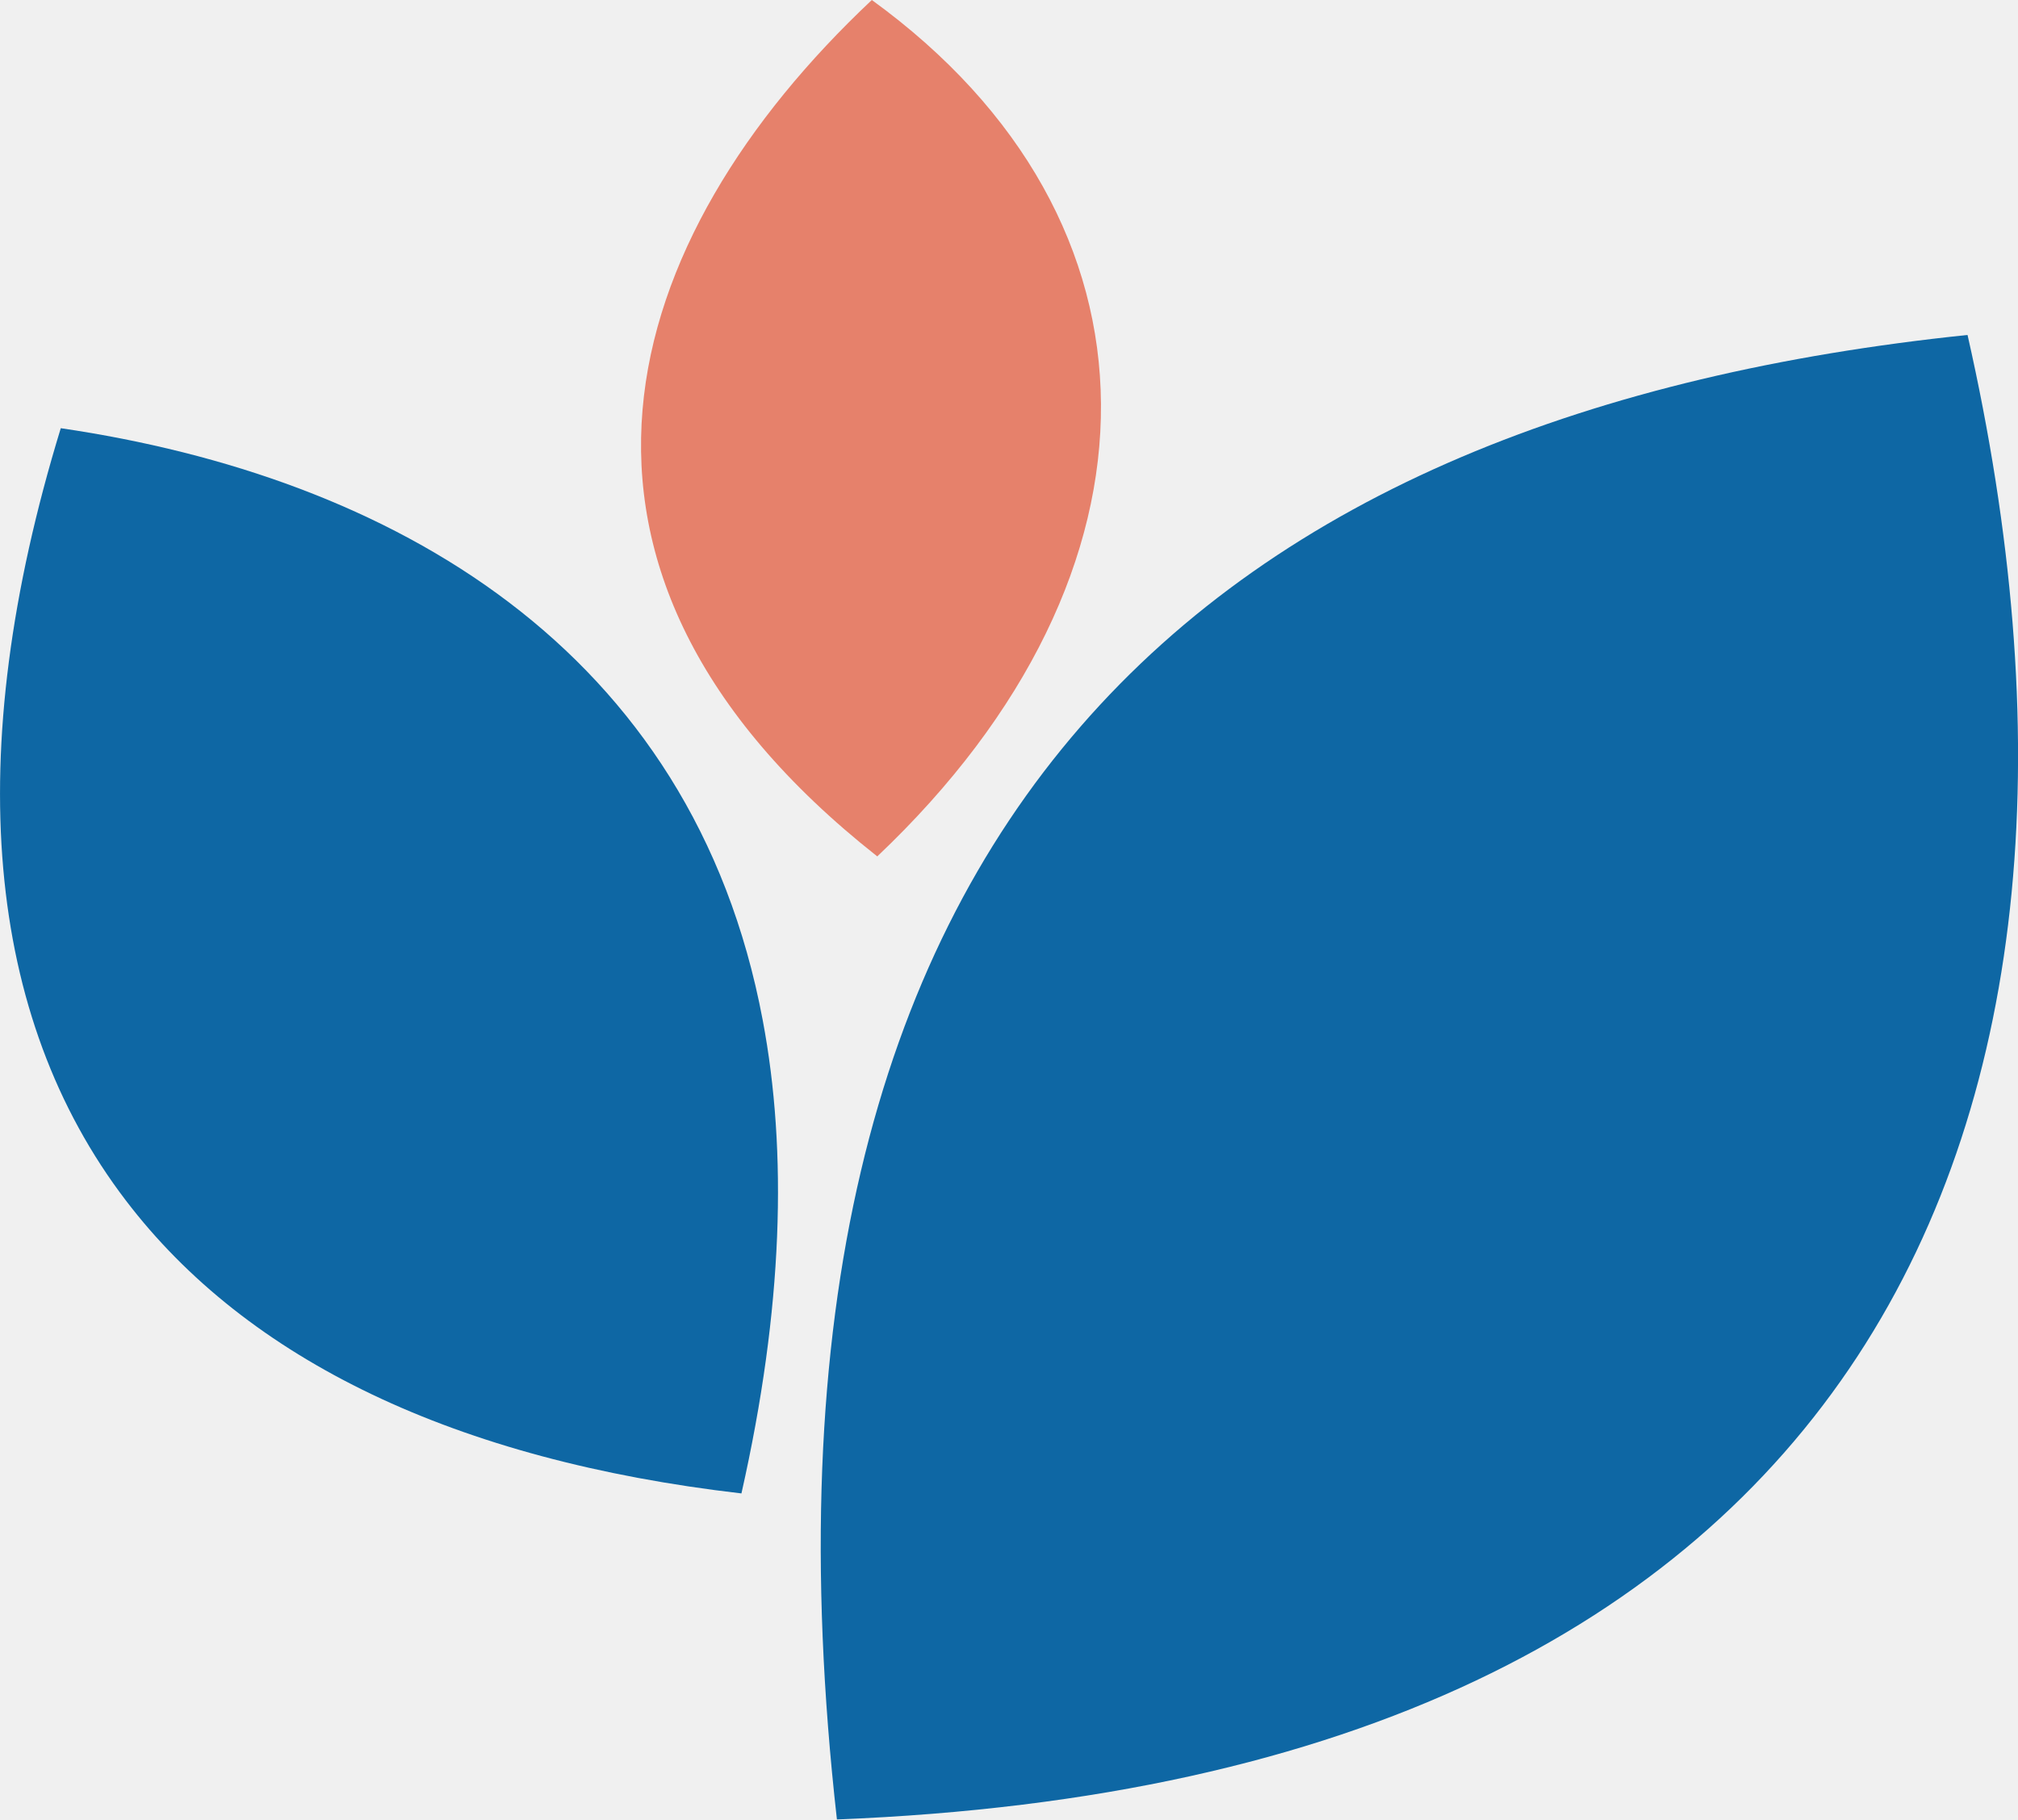
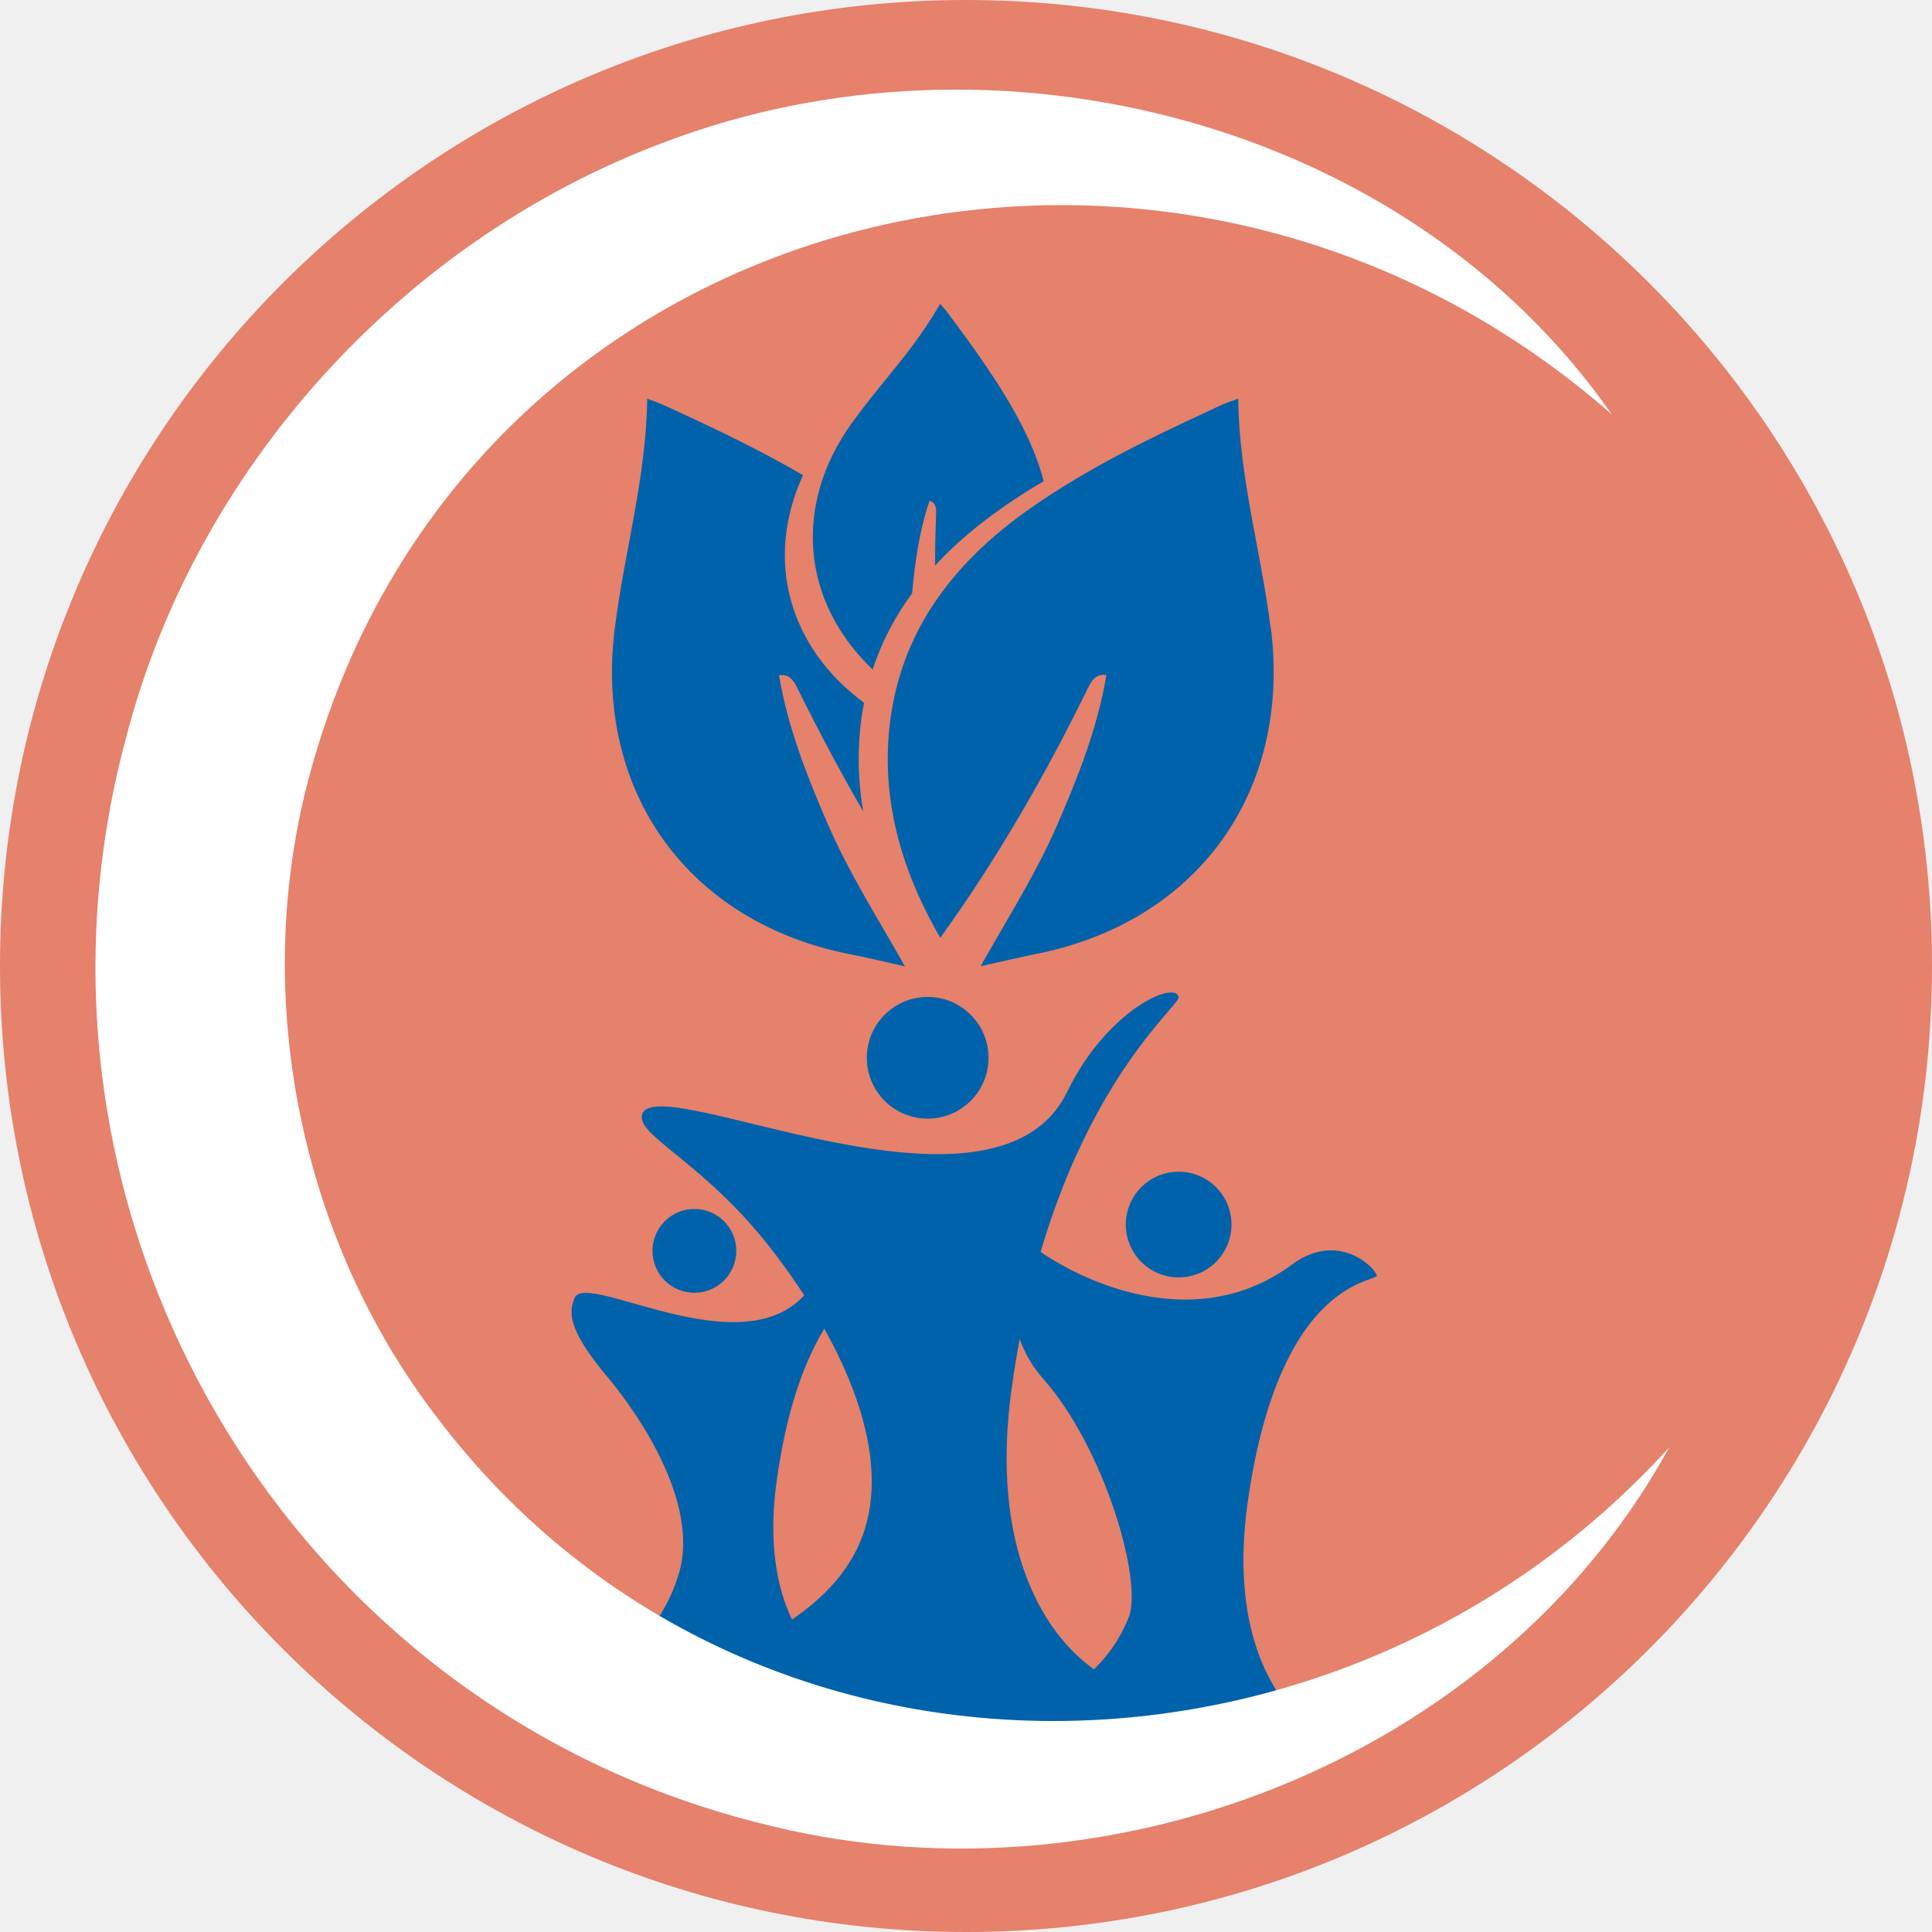
- <svg xmlns="http://www.w3.org/2000/svg" id="Capa_2" data-name="Capa 2" viewBox="0 0 189.57 170.94">
+ <svg xmlns="http://www.w3.org/2000/svg" id="Capa_2" data-name="Capa 2" viewBox="0 0 91.76 91.76">
  <defs>
    <style>
      .cls-1 {
-         fill: #0e67a4;
+         fill: #0062aa;
      }

-       .cls-1, .cls-2 {
+       .cls-1, .cls-2, .cls-3 {
        stroke-width: 0px;
      }

      .cls-2 {
+         fill: #fff;
+       }
+ 
+       .cls-3 {
        fill: #e6816b;
      }
    </style>
  </defs>
  <g id="Capa_1-2" data-name="Capa 1">
+     <circle class="cls-3" cx="45.88" cy="45.88" r="45.88" />
    <g>
-       <path class="cls-1" d="m69.65,140.31c-26.86-3.11-46.41-12.52-57.84-27.54C-1.3,95.57-3.73,71.03,5.71,40.23c30.95,4.55,59.36,20.56,65.94,55.62,2.33,12.34,1.93,27.06-2,44.46Z" />
-       <path class="cls-1" d="m184.83,31.47c-69.86,7.26-116.93,44.37-106.21,139.47,97.3-3.83,122.93-65.68,106.21-139.47Z" />
-       <path class="cls-2" d="m82.41,80.46c28.25-26.77,27.96-59.81-.51-80.46-23.83,22.42-33.78,53.43.51,80.46Z" />
+       <g>
+         <g>
+           <path class="cls-1" d="m27.29,61.65c.54-1.39,8.6,3.75,11.36-.73.73-1.19,2.27-1.83,2.51-1.34.76,1.59-3.02,1.72-4.27,10.74-.71,5.08,1.04,7.91,2.77,9.03.63.41,1.25.48,1.74.49,4.7.11,10.74,1.24,10.74,1.26,0,.04-16.76-2.3-24.44-.73,0,0-.57.22-.68-.11-.23-.68,3.81-.92,5.21-5.48,1.18-3.83-2.81-8.71-3.37-9.37-2-2.38-1.81-3.14-1.57-3.77Z" />
+           <path class="cls-1" d="m30.51,52.9c.81-2.08,16.74,6.04,20.18-1.05,1.87-3.86,5.1-5.3,5.29-4.5.11.45-6.05,5.07-7.93,18.58-1.06,7.61,1.56,11.84,4.14,13.51.94.61,1.88.72,2.6.74,7.04.16,8.51,3.03,8.48,3.03-4.44.16-21.8-.76-33.24-.57,0,0-1.34-2.19-2.68-2.19-1.07,0,11.63-1,13.73-7.84,1.76-5.74-4.2-13.03-5.05-14.03-2.99-3.56-5.88-4.74-5.52-5.68Z" />
+           <path class="cls-1" d="m48.93,59.09c1.31,1.09,7.33,4.74,12.45.96,1.97-1.46,3.69-.15,4.01.51.18.37-4.62-.05-6.14,10.86-.85,6.14,1.26,9.56,3.34,10.91.76.49-.78.97-.54,1.03,1.02.28-8.06-1.61-17.35.29,0,0,.13-.54,0-.93-.28-.82,6.77-.55,8.91-5.91.68-1.71-1.15-8.04-4.07-11.33-2.49-2.81-1.23-6.91-.61-6.4Z" />
+           <circle class="cls-1" cx="32.98" cy="59.41" r="1.99" />
+           <circle class="cls-1" cx="55.98" cy="58.16" r="2.51" />
+           <circle class="cls-1" cx="44.06" cy="50.24" r="2.89" />
+         </g>
+         <g>
+           <path class="cls-1" d="m40.81,35.17c.04-.62.11-1.22.23-1.79-3.62-2.67-4.72-6.85-2.9-10.81-2.14-1.25-4.38-2.31-6.64-3.34-.22-.1-.46-.18-.76-.29-.05,3.77-1.09,7.29-1.54,10.9-.98,7.8,3.52,13.99,11.21,15.49.83.16,1.65.36,2.57.57-1.25-2.23-2.61-4.35-3.62-6.66-1.01-2.32-1.94-4.66-2.36-7.17.47-.06.67.21.85.57.99,2,2.03,3.97,3.15,5.9-.19-1.09-.26-2.21-.19-3.36Z" />
+           <path class="cls-1" d="m41.44,31.82c.43-1.33,1.07-2.54,1.88-3.64.14-1.49.34-2.97.83-4.4.28.11.32.32.31.58-.03.83-.05,1.67-.05,2.5.93-1.01,2.02-1.93,3.23-2.77.63-.44,1.27-.85,1.93-1.24-.22-.84-.55-1.67-.96-2.49-1-1.98-2.3-3.76-3.62-5.53-.09-.13-.21-.24-.34-.4-.39.69-.83,1.34-1.29,1.96-.95,1.27-2.01,2.45-2.92,3.73-2.8,3.91-2.35,8.5,1.03,11.7Z" />
+           <path class="cls-1" d="m60.35,29.83c-.45-3.61-1.5-7.13-1.54-10.9-.3.12-.54.19-.76.29-.2.09-.4.18-.6.28-2.91,1.34-5.8,2.75-8.44,4.59-3.88,2.7-6.51,6.2-6.82,11.08-.18,2.92.54,5.64,1.87,8.27.19.37.39.74.6,1.1.04-.06.08-.11.12-.17.29-.4.57-.81.85-1.21,1.76-2.57,3.32-5.22,4.75-7.93.45-.86.89-1.73,1.32-2.6.18-.36.38-.63.85-.57-.42,2.51-1.35,4.85-2.36,7.17-.95,2.18-2.22,4.2-3.41,6.3-.07.12-.14.24-.2.36.91-.2,1.74-.4,2.57-.57,7.69-1.5,12.19-7.68,11.21-15.49Z" />
+         </g>
+       </g>
+       <path class="cls-2" d="m76.55,19.68C55.33,1.07,21.68,9.52,14.57,37.32c-2.6,10.25-.26,21.62,6.2,30.02,14.42,19.03,42.62,18.89,58.51,1.4-8.18,14.92-26.93,22.16-43.39,17.8C13.37,80.79-.04,57.48,5.97,35.11c3.28-12.82,13.12-23.66,25.47-28.31,15.83-6.08,35.4-1.06,45.11,12.88h0Z" />
    </g>
  </g>
</svg>
